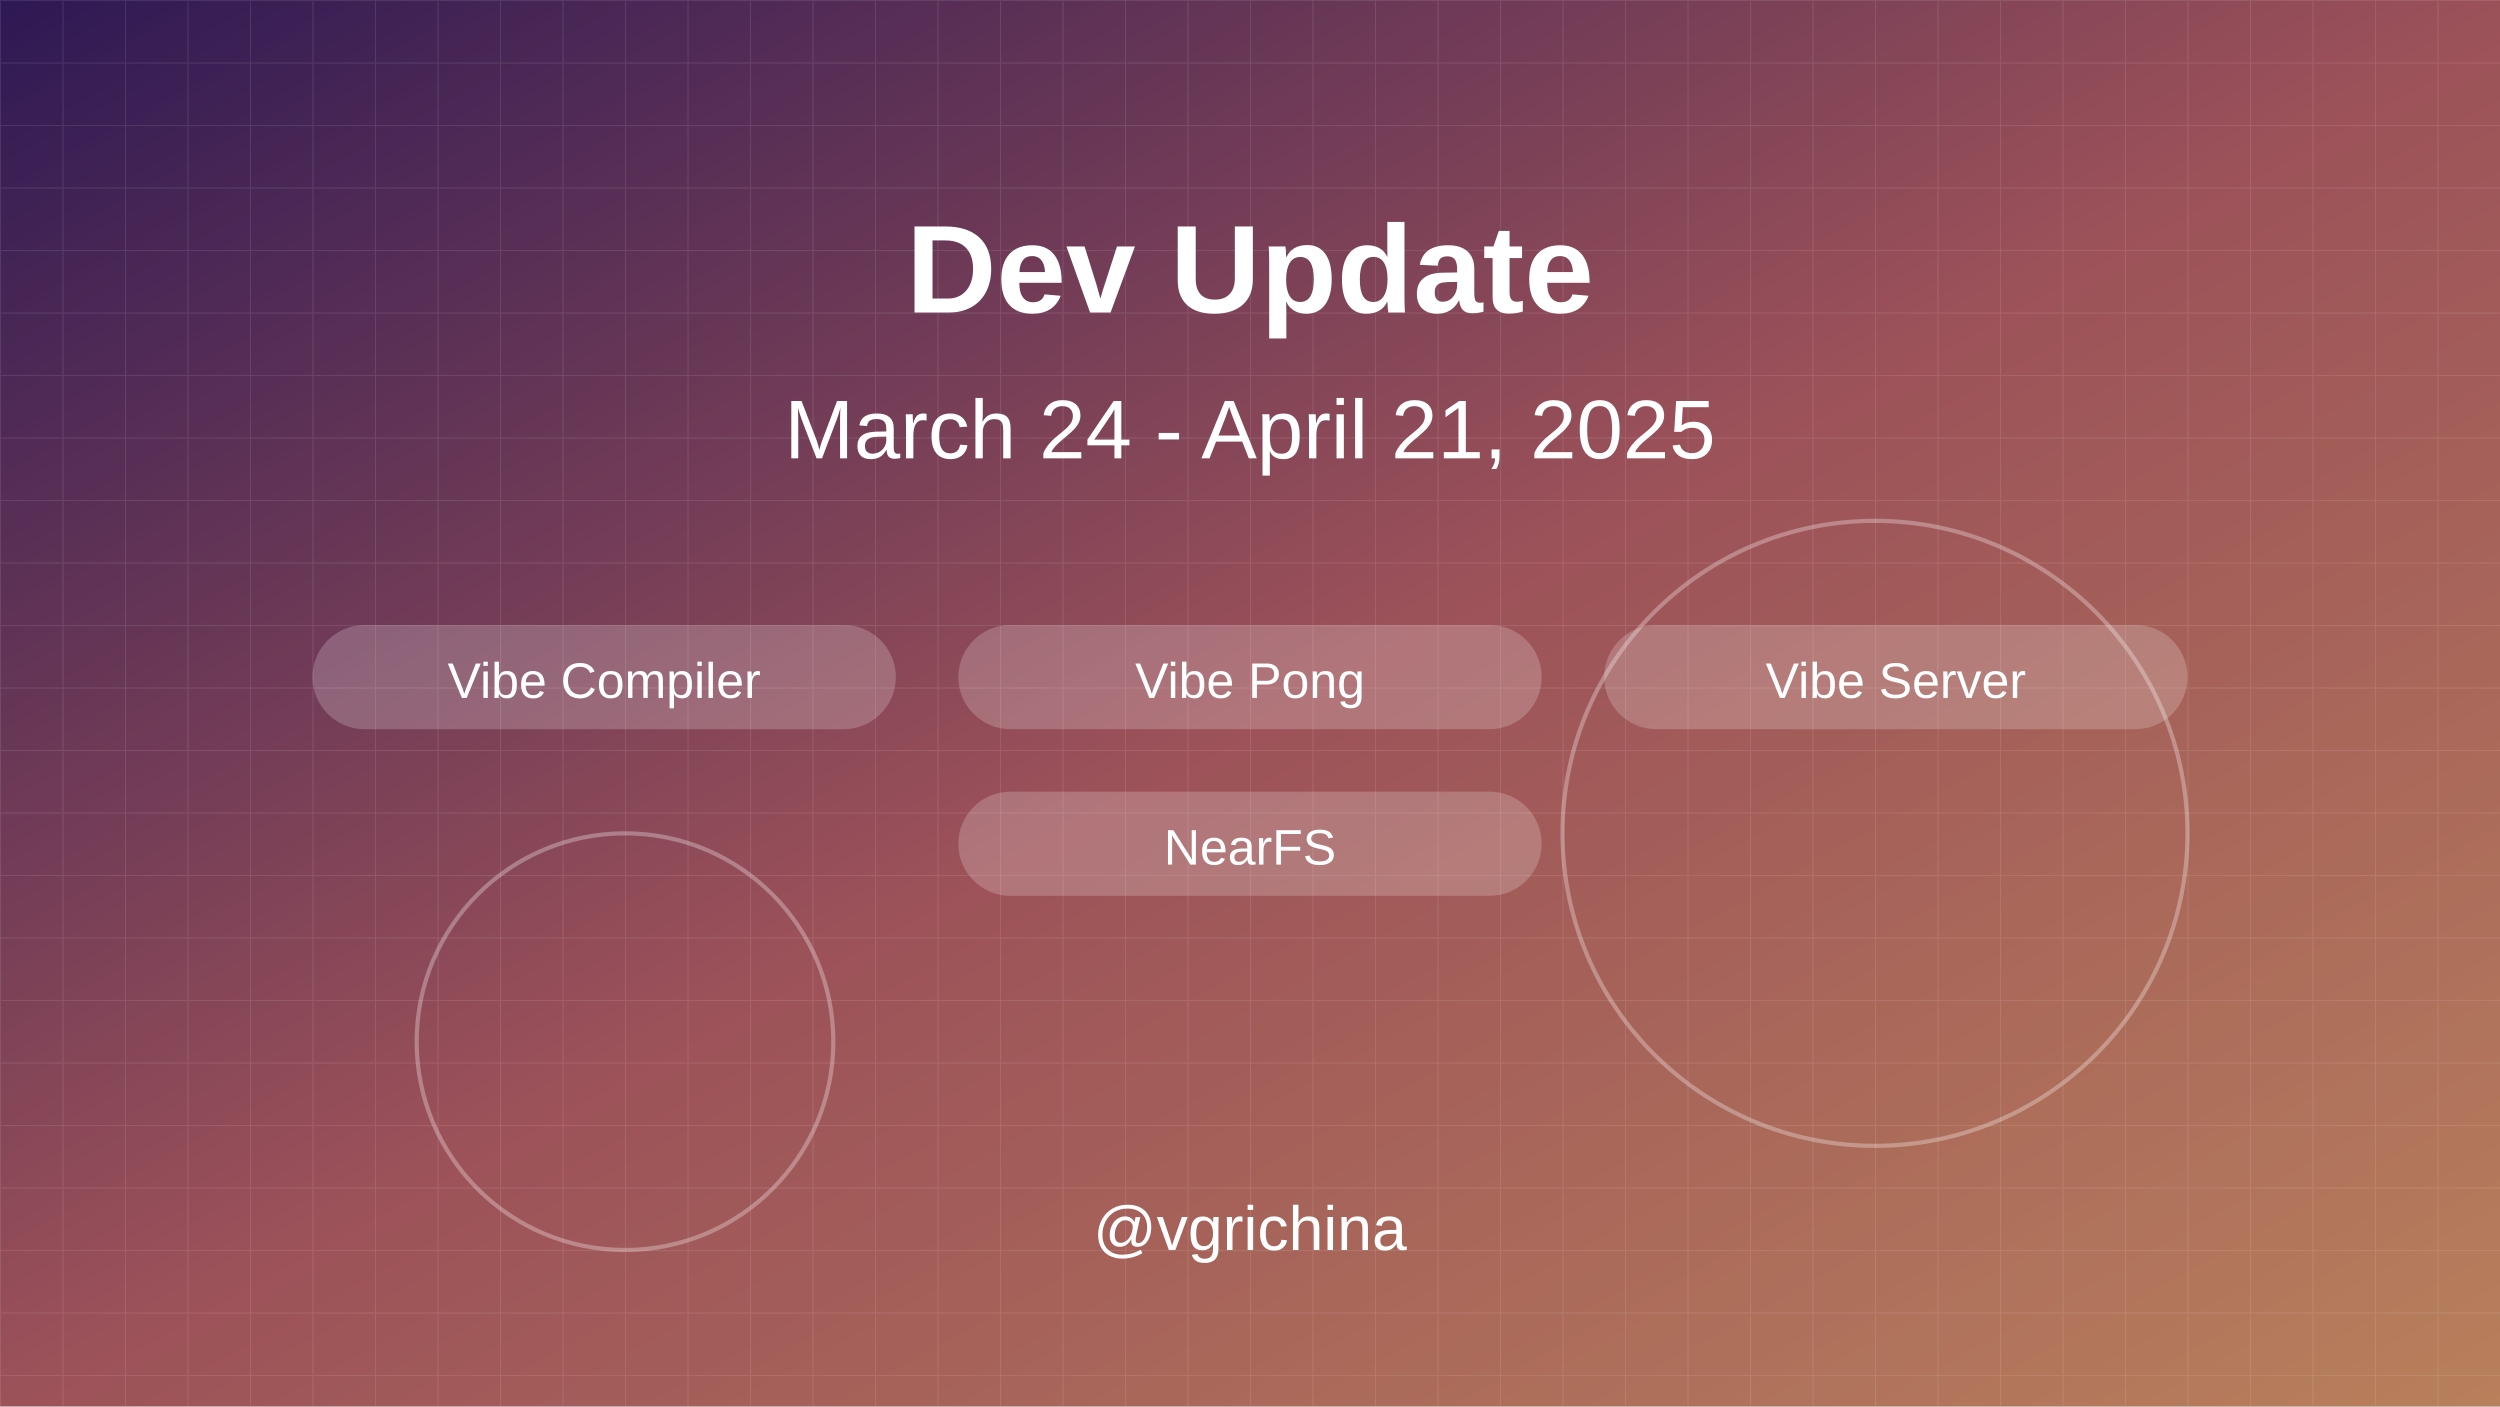
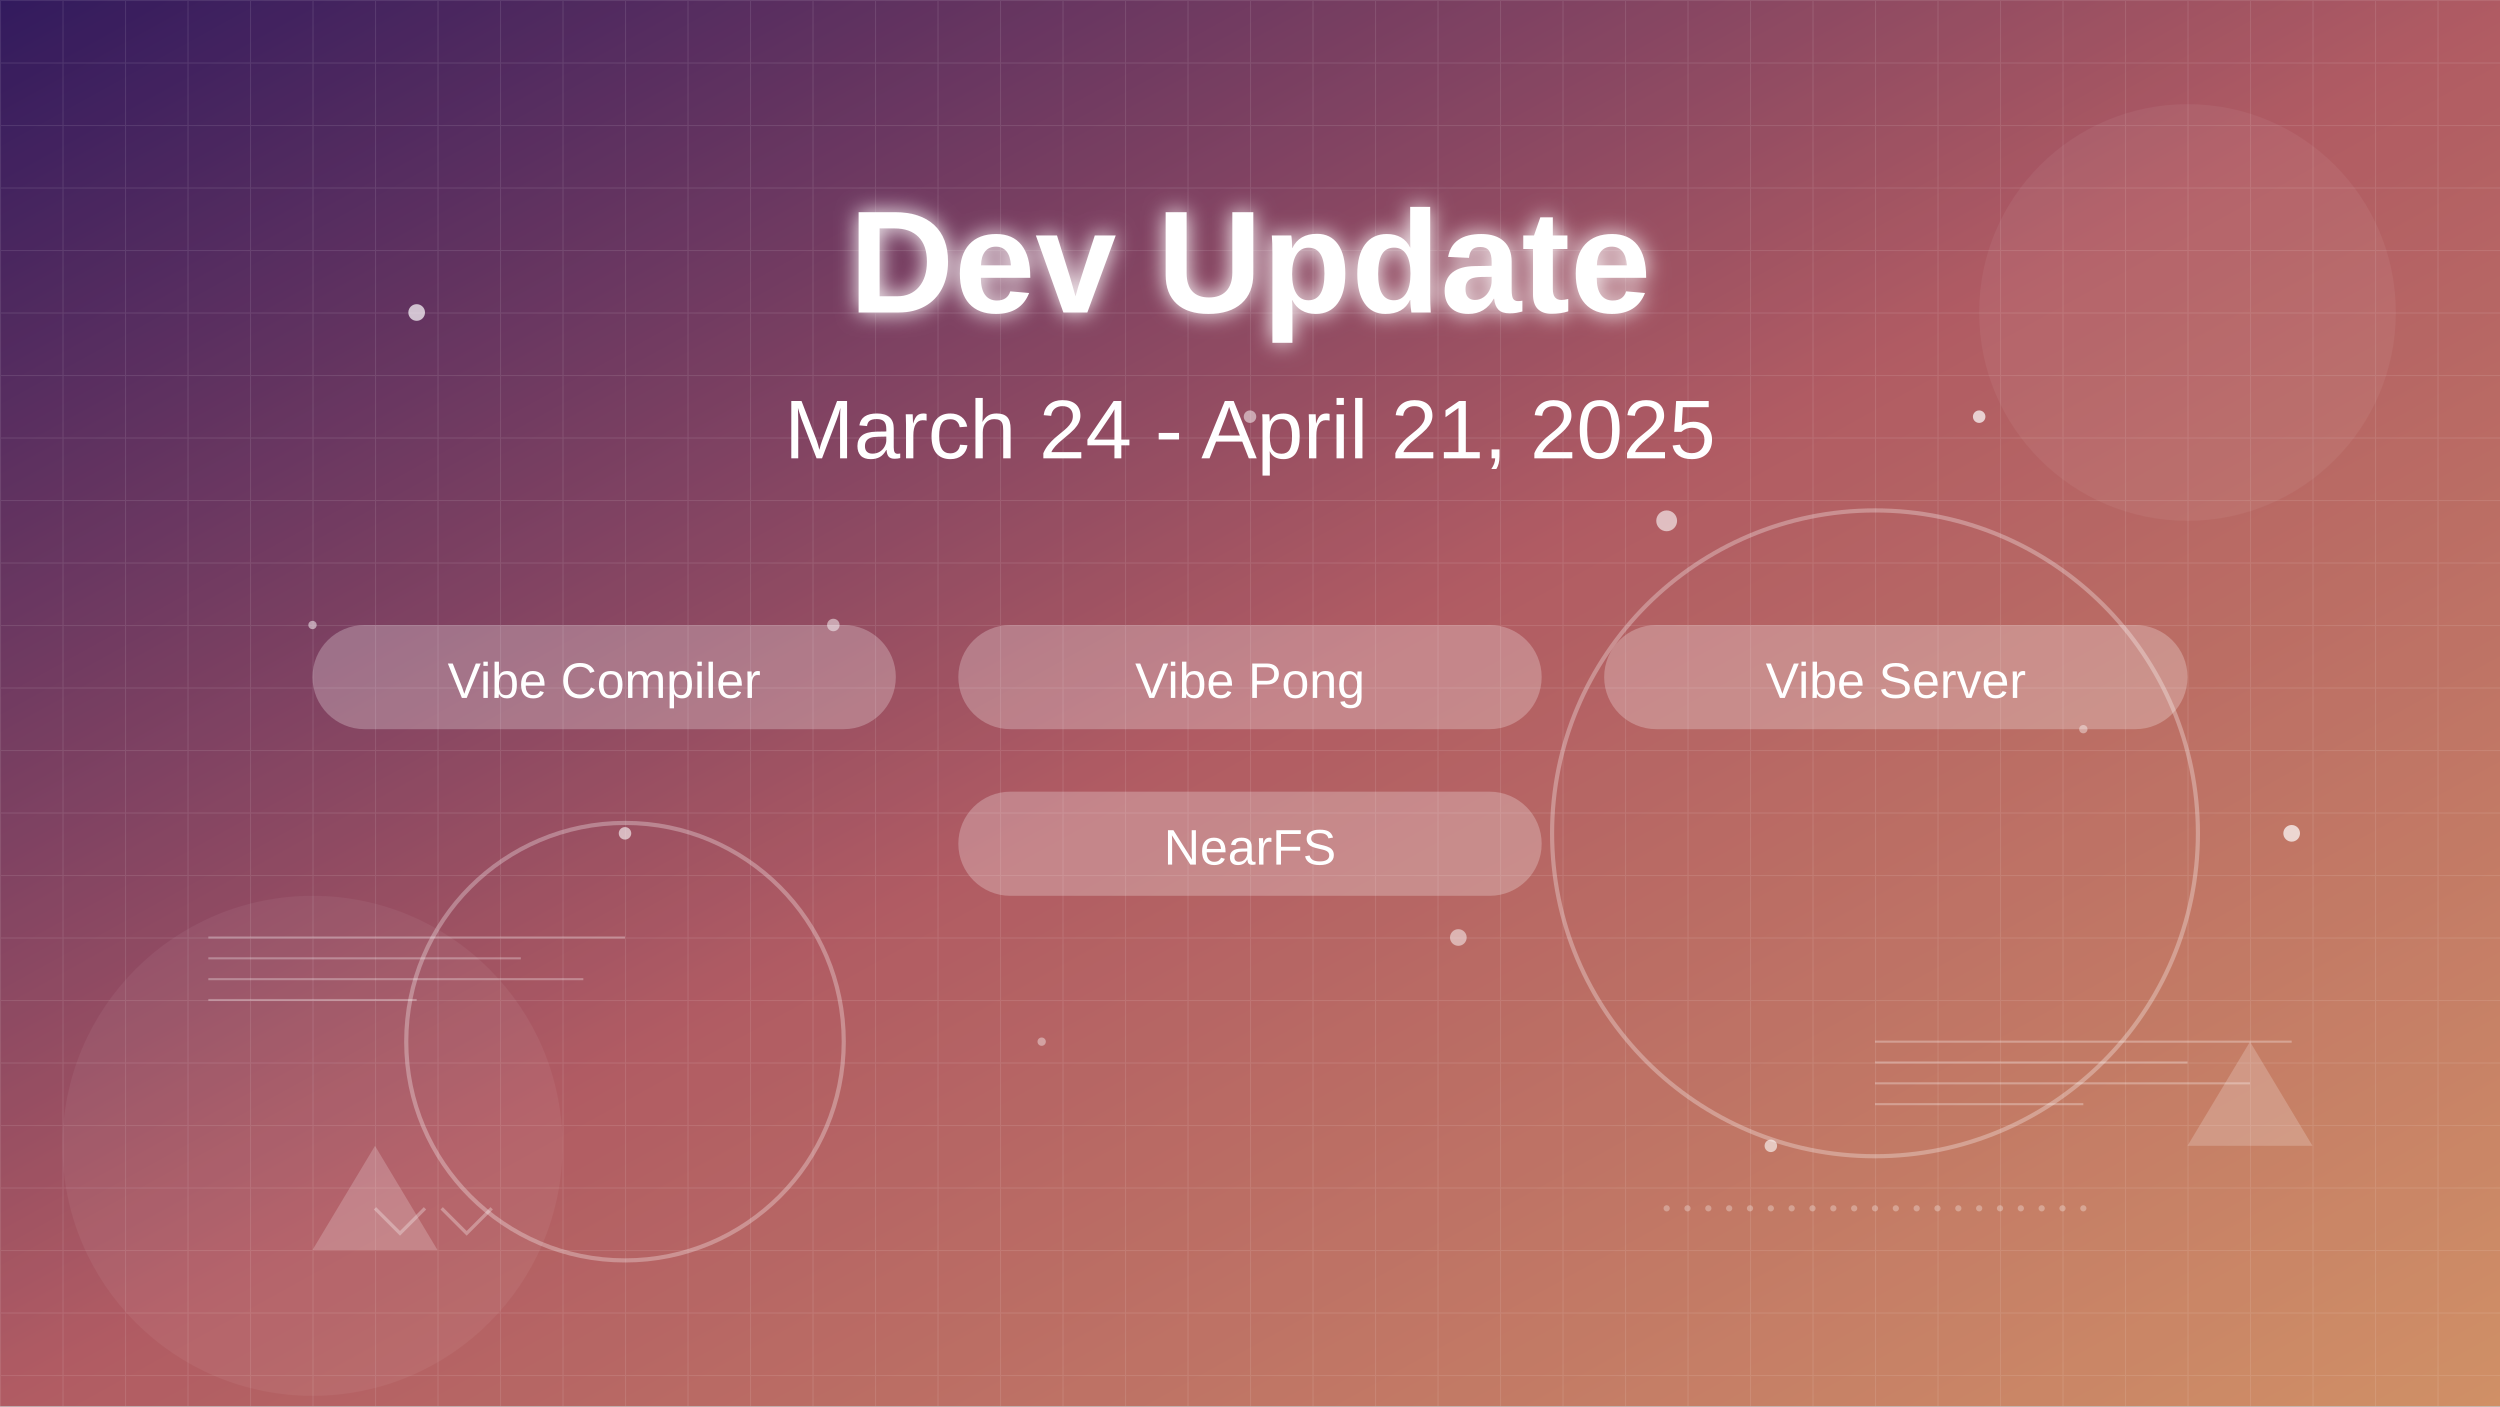
<svg xmlns="http://www.w3.org/2000/svg" width="1200" height="675" viewBox="0 0 1200 675">
  <rect width="1200" height="675" fill="#121212" />
  <defs>
    <linearGradient id="grad1" x1="0%" y1="0%" x2="100%" y2="100%">
      <stop offset="0%" style="stop-color:#3a1c71;stop-opacity:1" />
      <stop offset="50%" style="stop-color:#d76d77;stop-opacity:1" />
      <stop offset="100%" style="stop-color:#ffaf7b;stop-opacity:1" />
    </linearGradient>
+     <filter id="glow" x="-50%" y="-50%" width="200%" height="200%">
+       <feGaussianBlur stdDeviation="5" result="blur" />
+       <feComposite in="SourceGraphic" in2="blur" operator="over" />
+     </filter>
  </defs>
-   <rect width="1200" height="675" fill="url(#grad1)" opacity="0.7" />
+   <rect width="1200" height="675" fill="url(#grad1)" opacity="0.8" />
+   <g>
+     <circle cx="200" cy="150" r="4" fill="white" opacity="0.7" />
+     <circle cx="400" cy="300" r="3" fill="white" opacity="0.5" />
+     <circle cx="800" cy="250" r="5" fill="white" opacity="0.6" />
+     <circle cx="1000" cy="350" r="2" fill="white" opacity="0.4" />
+     <circle cx="600" cy="200" r="3" fill="white" opacity="0.5" />
+     <circle cx="300" cy="400" r="3" fill="white" opacity="0.6" />
+     <circle cx="700" cy="450" r="4" fill="white" opacity="0.5" />
+     <circle cx="950" cy="200" r="3" fill="white" opacity="0.7" />
+     <circle cx="500" cy="500" r="2" fill="white" opacity="0.4" />
+     <circle cx="850" cy="550" r="3" fill="white" opacity="0.6" />
+     <circle cx="150" cy="300" r="2" fill="white" opacity="0.5" />
+     <circle cx="1100" cy="400" r="4" fill="white" opacity="0.7" />
+   </g>
  <pattern id="grid" width="30" height="30" patternUnits="userSpaceOnUse">
    <path d="M 30 0 L 0 0 0 30" fill="none" stroke="rgba(255,255,255,0.1)" stroke-width="1" />
  </pattern>
  <rect width="1200" height="675" fill="url(#grid)" />
-   <text x="600" y="150" font-family="Arial, sans-serif" font-size="60" font-weight="bold" text-anchor="middle" fill="white">
+   <circle cx="150" cy="550" r="120" fill="rgba(255,255,255,0.1)" opacity="0.5" />
+   <circle cx="1050" cy="150" r="100" fill="rgba(255,255,255,0.1)" opacity="0.5" />
+   <text x="600" y="150" font-family="Arial, sans-serif" font-size="70" font-weight="bold" text-anchor="middle" fill="white" filter="url(#glow)">
    Dev Update
  </text>
  <text x="600" y="220" font-family="Arial, sans-serif" font-size="40" font-weight="normal" text-anchor="middle" fill="white">
    March 24 - April 21, 2025
  </text>
-   <circle cx="300" cy="500" r="100" fill="none" stroke="rgba(255,255,255,0.3)" stroke-width="2" />
-   <circle cx="900" cy="400" r="150" fill="none" stroke="rgba(255,255,255,0.3)" stroke-width="2" />
-   <rect x="150" y="300" width="280" height="50" rx="25" ry="25" fill="rgba(255,255,255,0.2)" />
+   <circle cx="300" cy="500" r="105" fill="none" stroke="rgba(255,255,255,0.3)" stroke-width="2" />
+   <circle cx="900" cy="400" r="155" fill="none" stroke="rgba(255,255,255,0.3)" stroke-width="2" />
+   <rect x="150" y="300" width="280" height="50" rx="25" ry="25" fill="rgba(255,255,255,0.25)" />
  <text x="290" y="335" font-family="Arial, sans-serif" font-size="24" text-anchor="middle" fill="white">Vibe Compiler</text>
-   <rect x="460" y="300" width="280" height="50" rx="25" ry="25" fill="rgba(255,255,255,0.2)" />
+   <rect x="460" y="300" width="280" height="50" rx="25" ry="25" fill="rgba(255,255,255,0.25)" />
  <text x="600" y="335" font-family="Arial, sans-serif" font-size="24" text-anchor="middle" fill="white">Vibe Pong</text>
-   <rect x="770" y="300" width="280" height="50" rx="25" ry="25" fill="rgba(255,255,255,0.2)" />
+   <rect x="770" y="300" width="280" height="50" rx="25" ry="25" fill="rgba(255,255,255,0.25)" />
  <text x="910" y="335" font-family="Arial, sans-serif" font-size="24" text-anchor="middle" fill="white">Vibe Server</text>
-   <rect x="460" y="380" width="280" height="50" rx="25" ry="25" fill="rgba(255,255,255,0.2)" />
+   <rect x="460" y="380" width="280" height="50" rx="25" ry="25" fill="rgba(255,255,255,0.25)" />
  <text x="600" y="415" font-family="Arial, sans-serif" font-size="24" text-anchor="middle" fill="white">NearFS</text>
-   <text x="600" y="600" font-family="Arial, sans-serif" font-size="30" text-anchor="middle" fill="white">@vgrichina</text>
+   <g stroke="rgba(255,255,255,0.3)" stroke-width="1">
+     <line x1="100" y1="450" x2="300" y2="450" />
+     <line x1="100" y1="460" x2="250" y2="460" />
+     <line x1="100" y1="470" x2="280" y2="470" />
+     <line x1="100" y1="480" x2="200" y2="480" />
+     <line x1="900" y1="500" x2="1100" y2="500" />
+     <line x1="900" y1="510" x2="1050" y2="510" />
+     <line x1="900" y1="520" x2="1080" y2="520" />
+     <line x1="900" y1="530" x2="1000" y2="530" />
+   </g>
+   <polygon points="150,600 180,550 210,600" fill="rgba(255,255,255,0.2)" />
+   <polygon points="1050,550 1080,500 1110,550" fill="rgba(255,255,255,0.2)" />
+   <g transform="translate(180, 580) scale(0.8)" fill="none" stroke="rgba(255,255,255,0.3)" stroke-width="2">
+     <polyline points="0,0 15,15 30,0" />
+     <polyline points="40,0 55,15 70,0" />
+   </g>
+   <g fill="white" opacity="0.3">
+     <circle cx="800" cy="580" r="1.5" />
+     <circle cx="810" cy="580" r="1.5" />
+     <circle cx="820" cy="580" r="1.5" />
+     <circle cx="830" cy="580" r="1.5" />
+     <circle cx="840" cy="580" r="1.5" />
+     <circle cx="850" cy="580" r="1.5" />
+     <circle cx="860" cy="580" r="1.5" />
+     <circle cx="870" cy="580" r="1.5" />
+     <circle cx="880" cy="580" r="1.5" />
+     <circle cx="890" cy="580" r="1.5" />
+     <circle cx="900" cy="580" r="1.5" />
+     <circle cx="910" cy="580" r="1.5" />
+     <circle cx="920" cy="580" r="1.5" />
+     <circle cx="930" cy="580" r="1.5" />
+     <circle cx="940" cy="580" r="1.5" />
+     <circle cx="950" cy="580" r="1.5" />
+     <circle cx="960" cy="580" r="1.5" />
+     <circle cx="970" cy="580" r="1.5" />
+     <circle cx="980" cy="580" r="1.5" />
+     <circle cx="990" cy="580" r="1.5" />
+     <circle cx="1000" cy="580" r="1.5" />
+   </g>
</svg>
